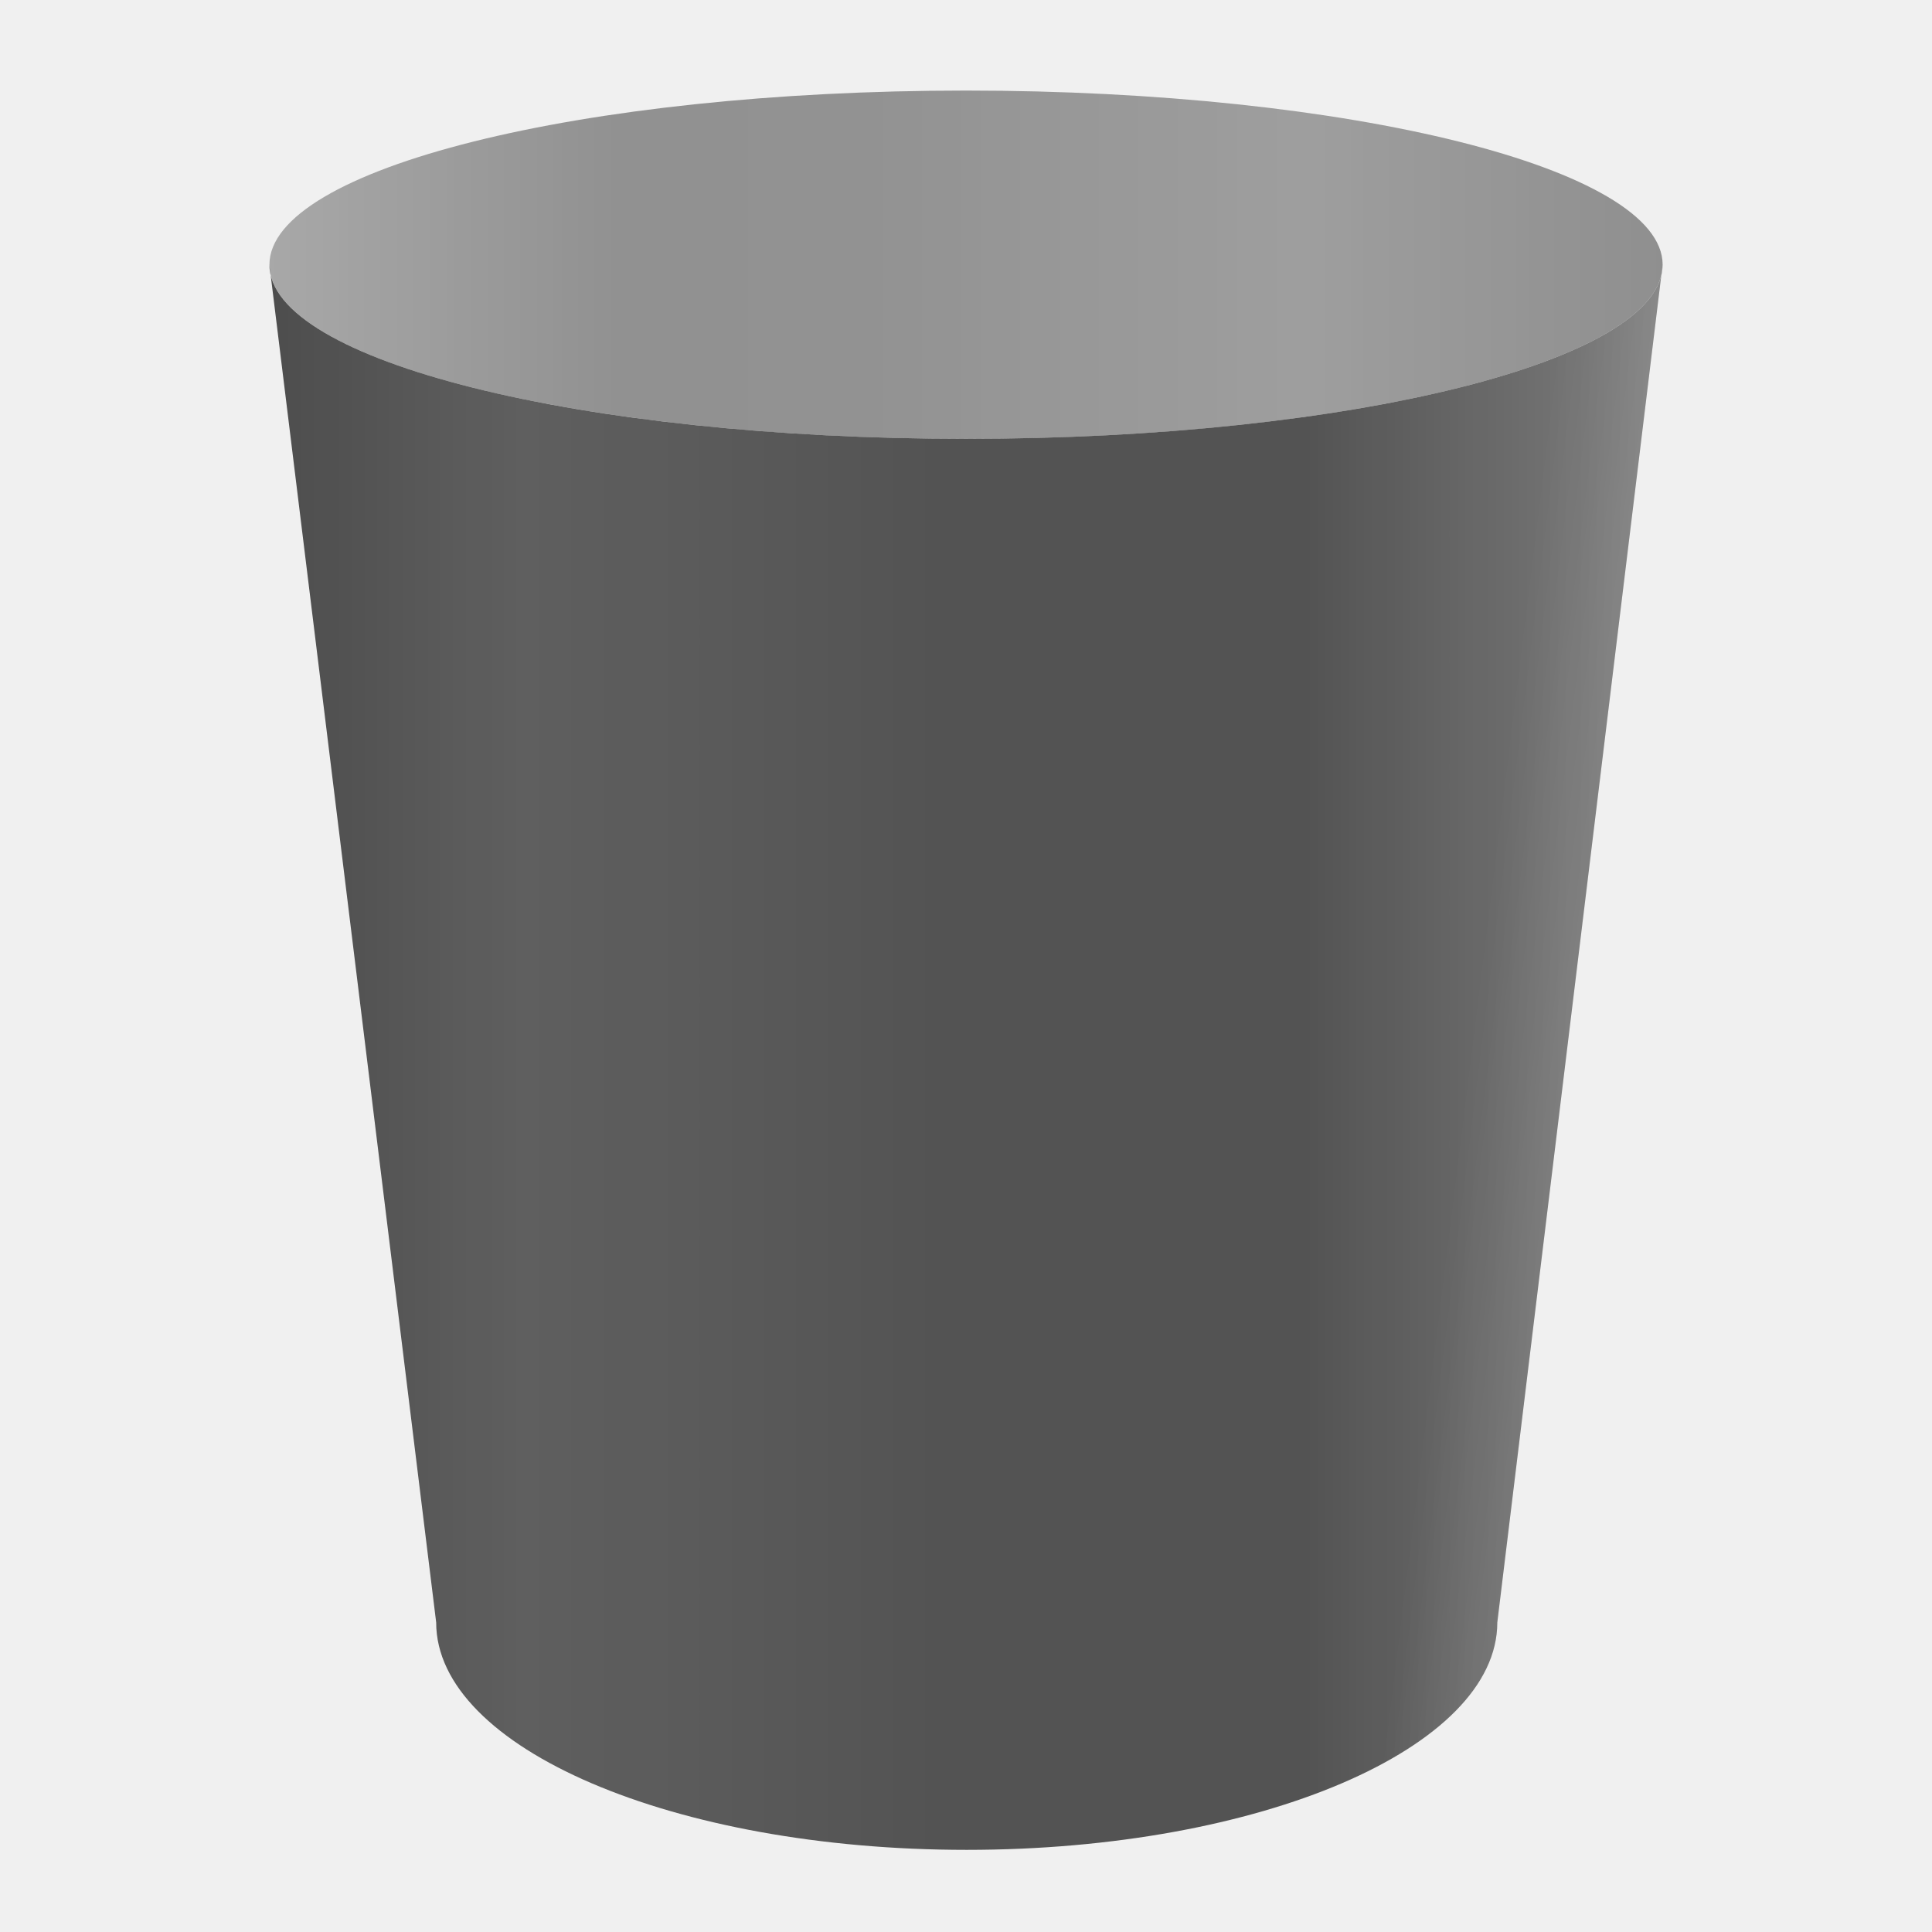
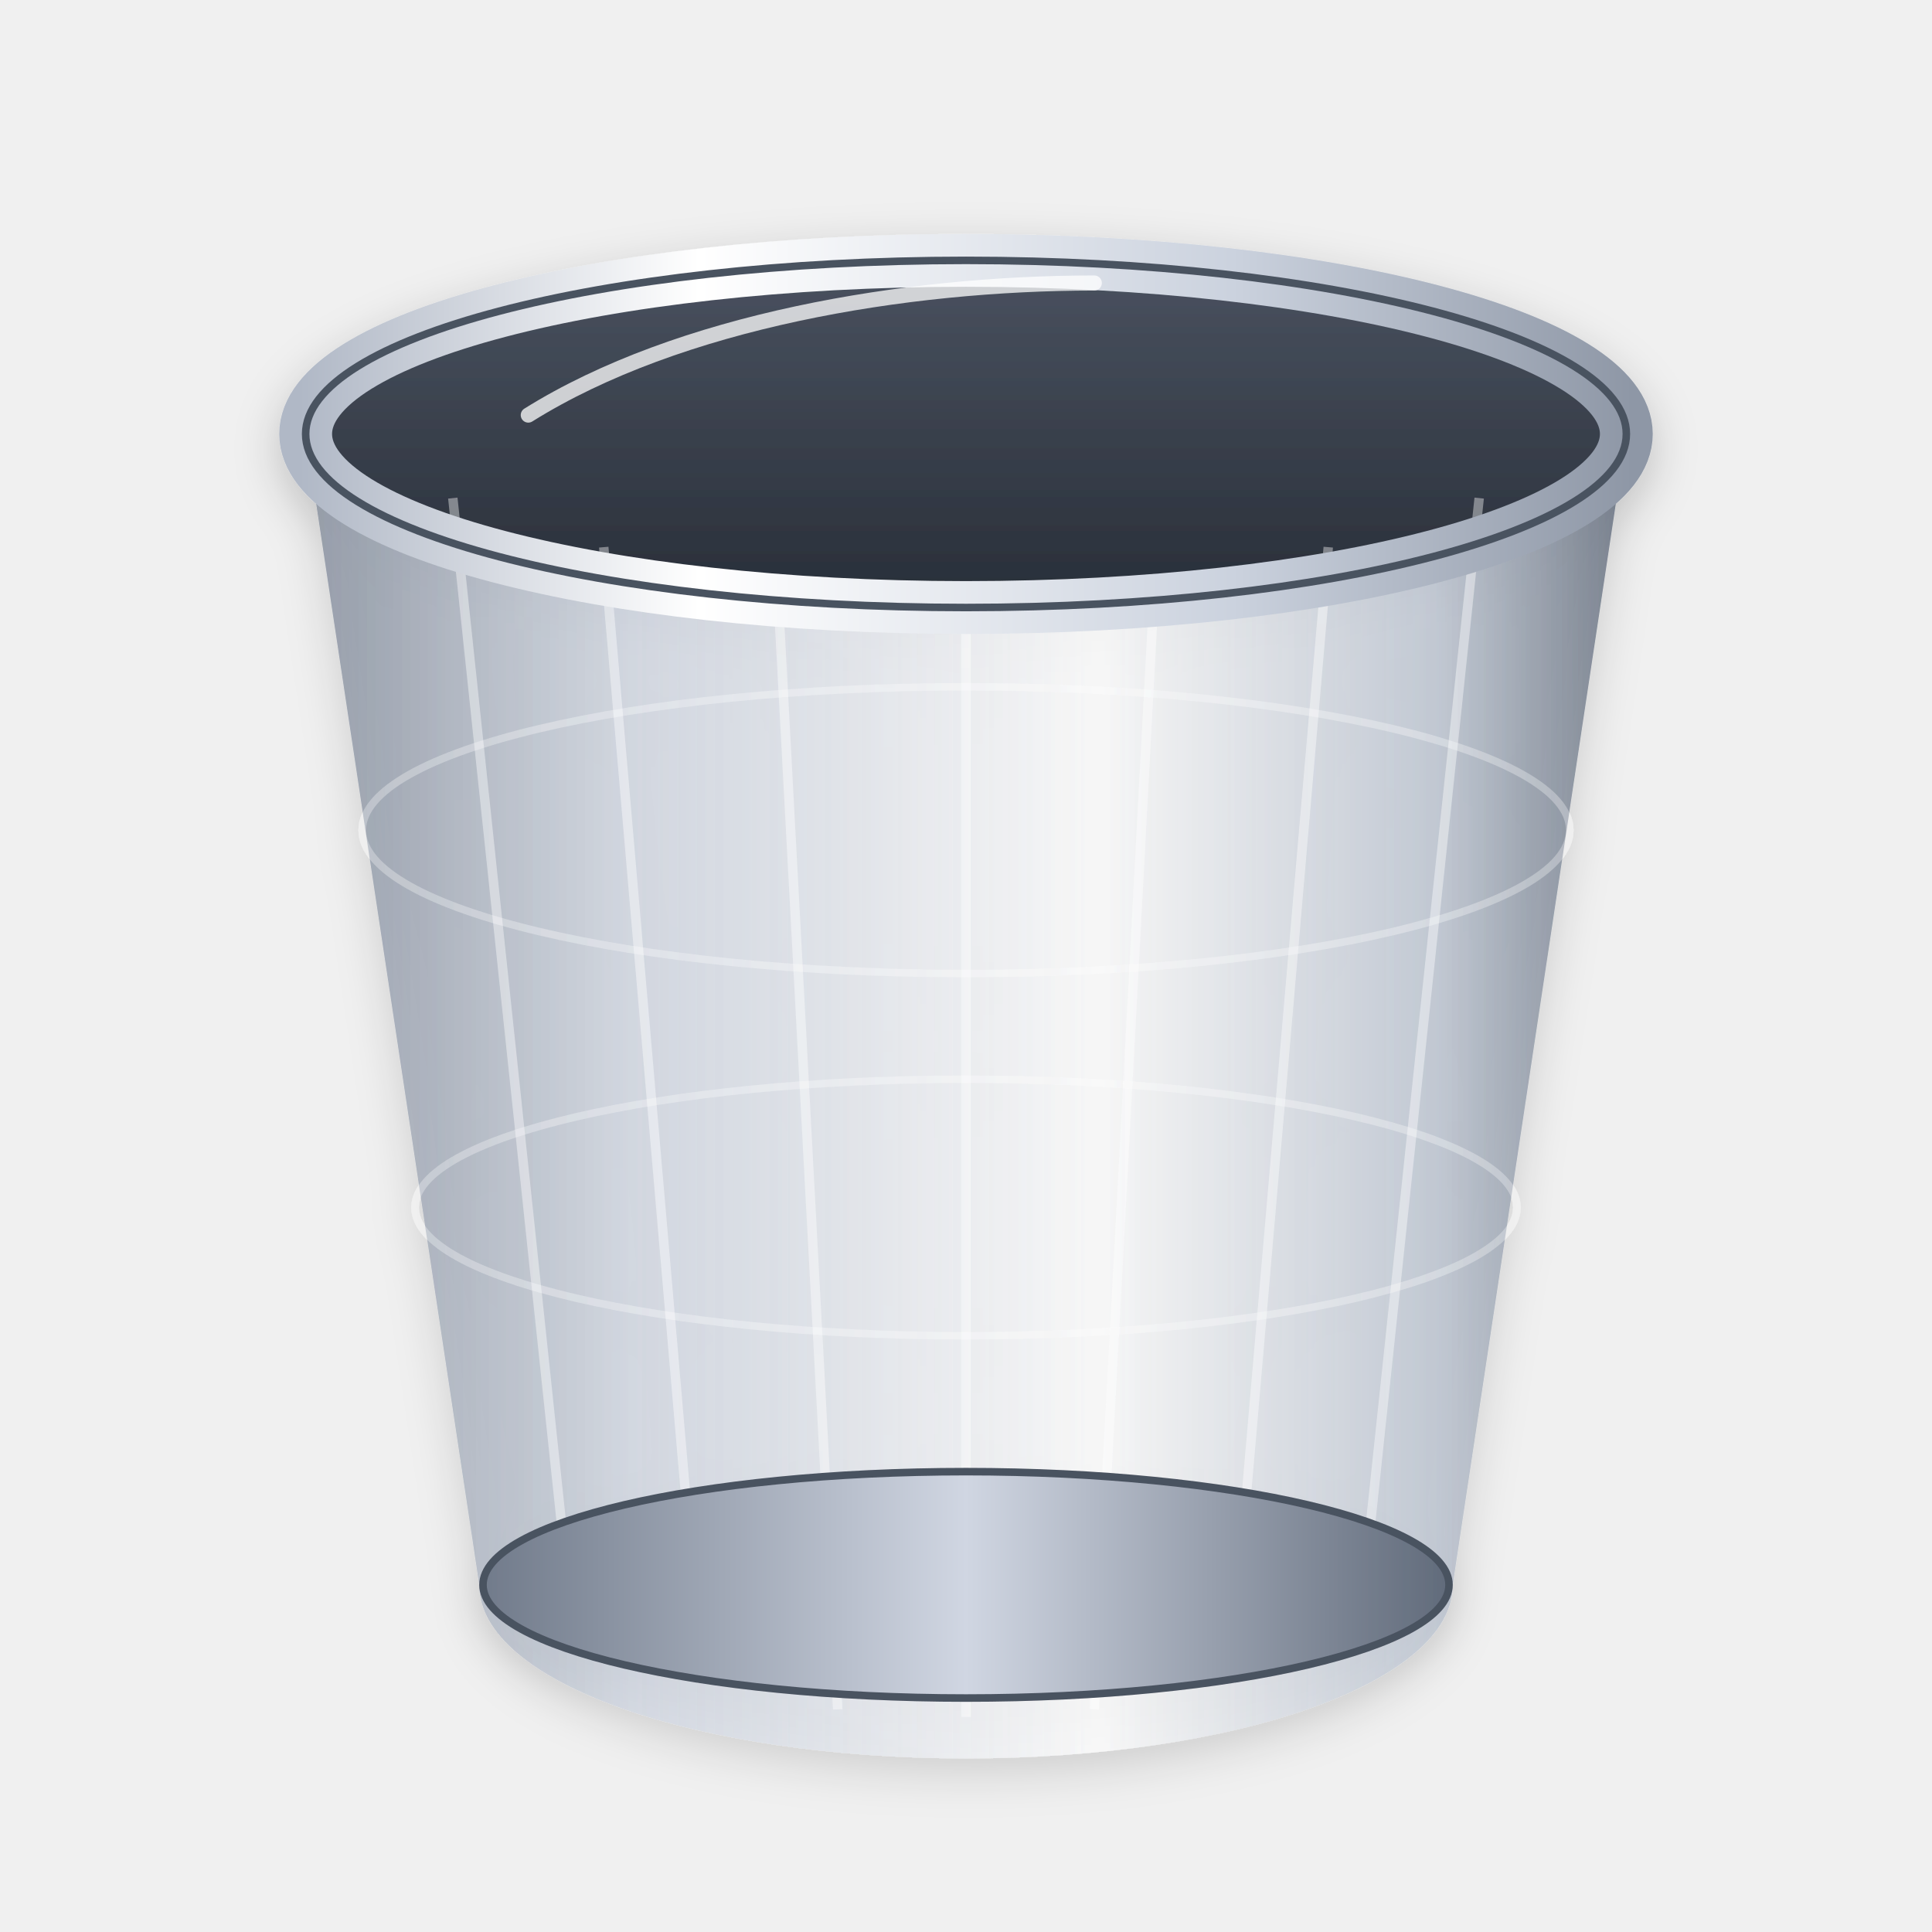
- <svg xmlns="http://www.w3.org/2000/svg" width="64" height="64">
+ <svg xmlns="http://www.w3.org/2000/svg" viewBox="0 0 512 512" width="512" height="512">
  <defs>
-     <linearGradient id="b" x1="170.46" x2="289.66" y1="713.63" y2="713.63" gradientTransform="translate(-57.076 -241.47)scale(.38718)" gradientUnits="userSpaceOnUse">
-       <stop offset="0" stop-color="#3e3e3e" />
-       <stop offset=".182" stop-color="#525252" />
-       <stop offset=".482" stop-color="#454545" />
-       <stop offset=".744" stop-color="#454545" />
-       <stop offset="1" stop-color="#737373" />
+     <filter id="shadow" x="-10%" y="-10%" width="120%" height="125%" filterUnits="userSpaceOnUse">
+       <feDropShadow dx="0" dy="16" stdDeviation="16" flood-color="#000000" flood-opacity="0.3" />
+       <feDropShadow dx="0" dy="4" stdDeviation="6" flood-color="#000000" flood-opacity="0.2" />
+     </filter>
+     <linearGradient id="basketRim" x1="0%" y1="0%" x2="100%" y2="0%">
+       <stop offset="0%" stop-color="#b0b8c6" />
+       <stop offset="30%" stop-color="#ffffff" />
+       <stop offset="70%" stop-color="#cbd2de" />
+       <stop offset="100%" stop-color="#8e97a6" />
    </linearGradient>
-     <linearGradient id="a" x1="170.46" x2="289.66" y1="704.73" y2="704.73" gradientTransform="translate(-57.076 -241.47)scale(.38718)" gradientUnits="userSpaceOnUse">
-       <stop offset="0" stop-color="#6b6b6b" />
-       <stop offset=".254" stop-color="#404040" />
-       <stop offset=".433" stop-color="#434343" />
-       <stop offset=".744" stop-color="#595959" />
-       <stop offset="1" stop-color="#3d3d3d" />
+     <linearGradient id="basketInner" x1="0%" y1="0%" x2="0%" y2="100%">
+       <stop offset="0%" stop-color="#4a5260" />
+       <stop offset="100%" stop-color="#282e38" />
    </linearGradient>
-     <linearGradient id="e" x1="53.432" x2="47.832" y1="42.43" y2="41.736" gradientUnits="userSpaceOnUse">
-       <stop offset="0" stop-color="#fff" stop-opacity=".15" />
-       <stop offset="1" stop-color="#fff" stop-opacity="0" />
+     <linearGradient id="basketBody" x1="0%" y1="0%" x2="100%" y2="0%">
+       <stop offset="0%" stop-color="#7a8494" stop-opacity="0.75" />
+       <stop offset="25%" stop-color="#c8d0de" stop-opacity="0.6" />
+       <stop offset="60%" stop-color="#ffffff" stop-opacity="0.7" />
+       <stop offset="85%" stop-color="#b4becd" stop-opacity="0.65" />
+       <stop offset="100%" stop-color="#5a6474" stop-opacity="0.8" />
    </linearGradient>
-     <clipPath id="c" />
-     <filter id="d" width="1.48" height="1.064" x="-.24" y="-.032" color-interpolation-filters="sRGB">
-       <feGaussianBlur stdDeviation=".506" />
-     </filter>
+     <linearGradient id="baseRim" x1="0%" y1="0%" x2="100%" y2="0%">
+       <stop offset="0%" stop-color="#707a8a" />
+       <stop offset="50%" stop-color="#d0d6e2" />
+       <stop offset="100%" stop-color="#606a7a" />
+     </linearGradient>
  </defs>
-   <path fill="url(#a)" d="M32.001 3C19.257 3 8.925 5.583 8.925 8.77l.04.33c.688 3.032 10.737 5.438 23.036 5.438s22.352-2.407 23.036-5.439l.04-.33C55.077 5.583 44.745 3 32 3z" opacity=".542" />
-   <path fill="url(#b)" d="m8.924 8.768 5.525 44.978c0 4.16 7.869 7.533 17.575 7.533 9.707 0 17.576-3.372 17.576-7.533l5.476-44.978c-.001 3.186-10.332 5.769-23.076 5.769S8.925 11.954 8.924 8.768" opacity=".915" />
-   <path fill="#9d9da9" fill-rule="evenodd" d="M44.938 285.23c3.496-11.623-4.516-41.02-4.159-37.78z" clip-path="url(#c)" filter="url(#d)" opacity=".064" transform="translate(-52.098 -356.18)scale(1.4634)" />
-   <path fill="url(#e)" d="m8.924 8.768 5.525 44.978c0 4.16 7.869 7.533 17.575 7.533 9.707 0 17.576-3.372 17.576-7.533l5.476-44.978c-.001 3.186-10.332 5.769-23.076 5.769S8.925 11.954 8.924 8.768" />
+   <g filter="url(#shadow)">
+     <ellipse cx="256" cy="115" rx="175" ry="46" fill="url(#basketInner)" />
+     <path d="M 81,115               C 81,140 159,161 256,161               C 353,161 431,140 431,115               L 385,420               C 385,446 327,466 256,466               C 185,466 127,446 127,420               Z" fill="url(#basketBody)" />
+     <g stroke="#ffffff" opacity="0.4" stroke-width="2.5">
+       <path d="M 120,132 L 152,434" />
+       <path d="M 160,145 L 186,446" />
+       <path d="M 206,154 L 222,453" />
+       <path d="M 256,157 L 256,455" />
+       <path d="M 306,154 L 290,453" />
+       <path d="M 352,145 L 326,446" />
+       <path d="M 392,132 L 360,434" />
+     </g>
+     <ellipse cx="256" cy="220" rx="160" ry="38" fill="none" stroke="#ffffff" stroke-width="2" opacity="0.3" />
+     <ellipse cx="256" cy="320" rx="146" ry="34" fill="none" stroke="#ffffff" stroke-width="2" opacity="0.3" />
+     <ellipse cx="256" cy="420" rx="128" ry="30" fill="url(#baseRim)" />
+     <ellipse cx="256" cy="420" rx="128" ry="30" fill="none" stroke="#4a5260" stroke-width="2" />
+     <ellipse cx="256" cy="115" rx="175" ry="46" fill="none" stroke="url(#basketRim)" stroke-width="14" />
+     <ellipse cx="256" cy="115" rx="175" ry="46" fill="none" stroke="#4a5260" stroke-width="2" />
+     <path d="M 140,110 C 180,85 240,75 290,75" fill="none" stroke="#ffffff" stroke-width="4" opacity="0.75" stroke-linecap="round" />
+   </g>
</svg>
